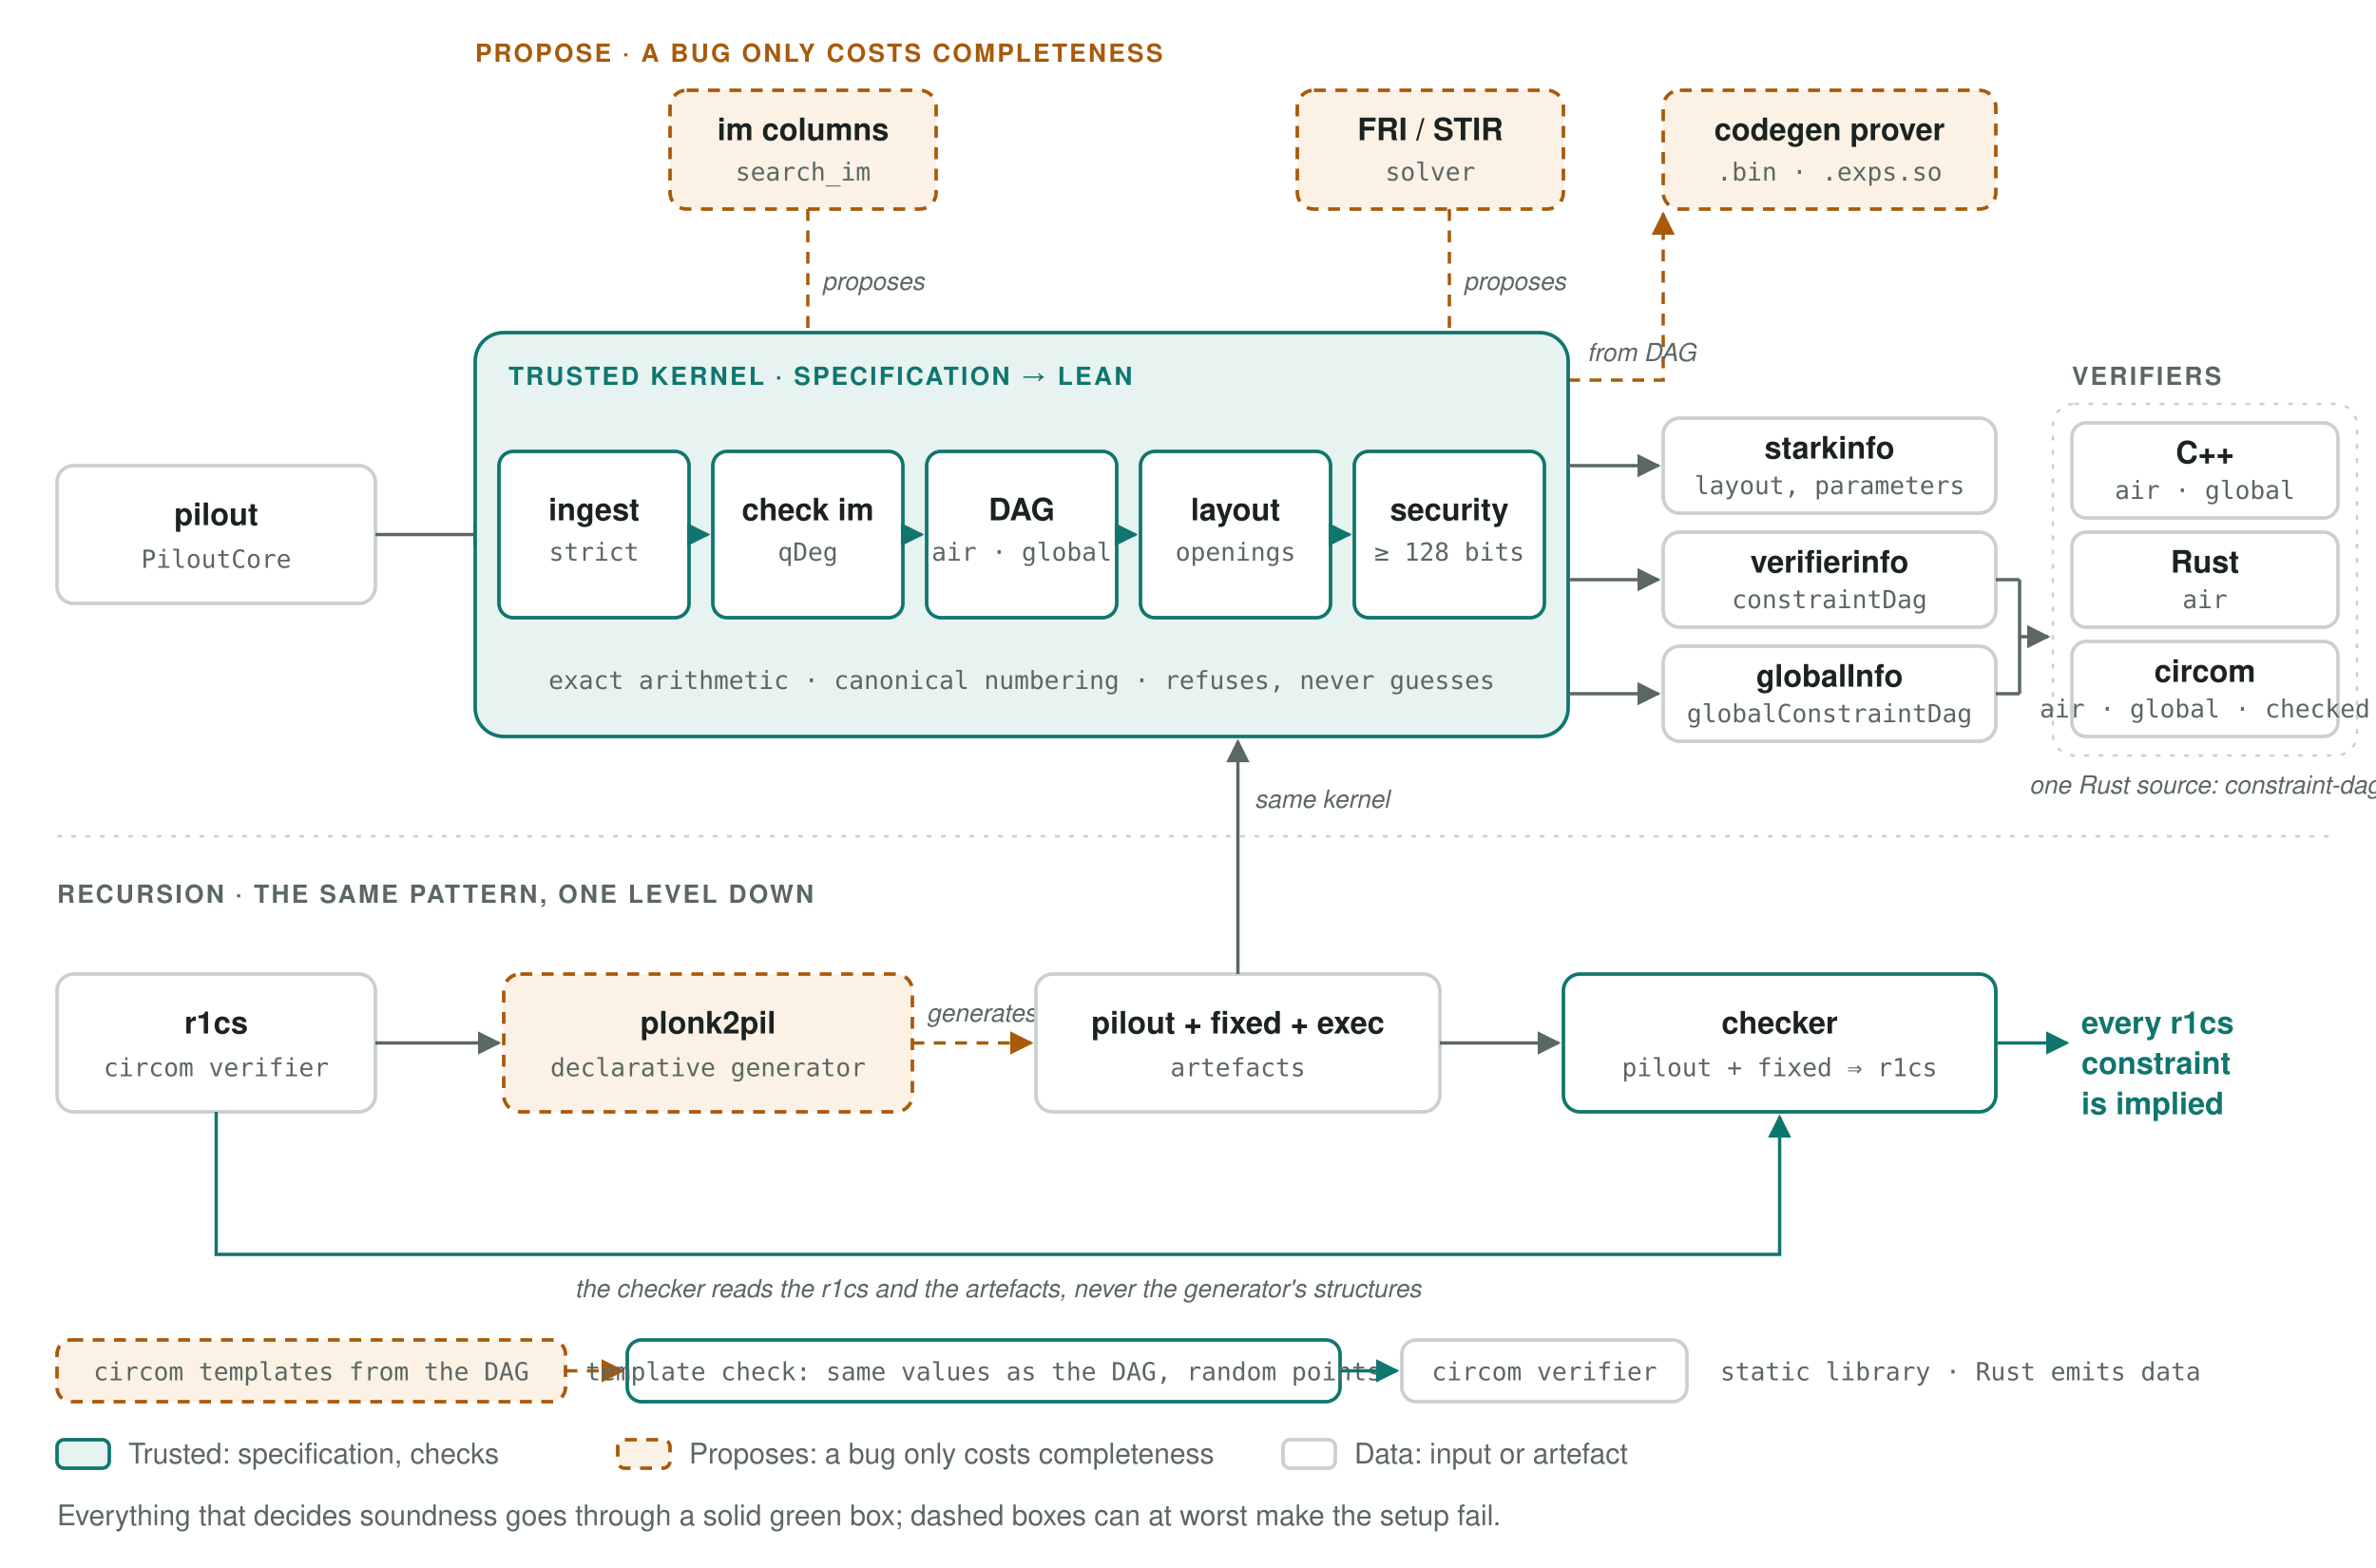
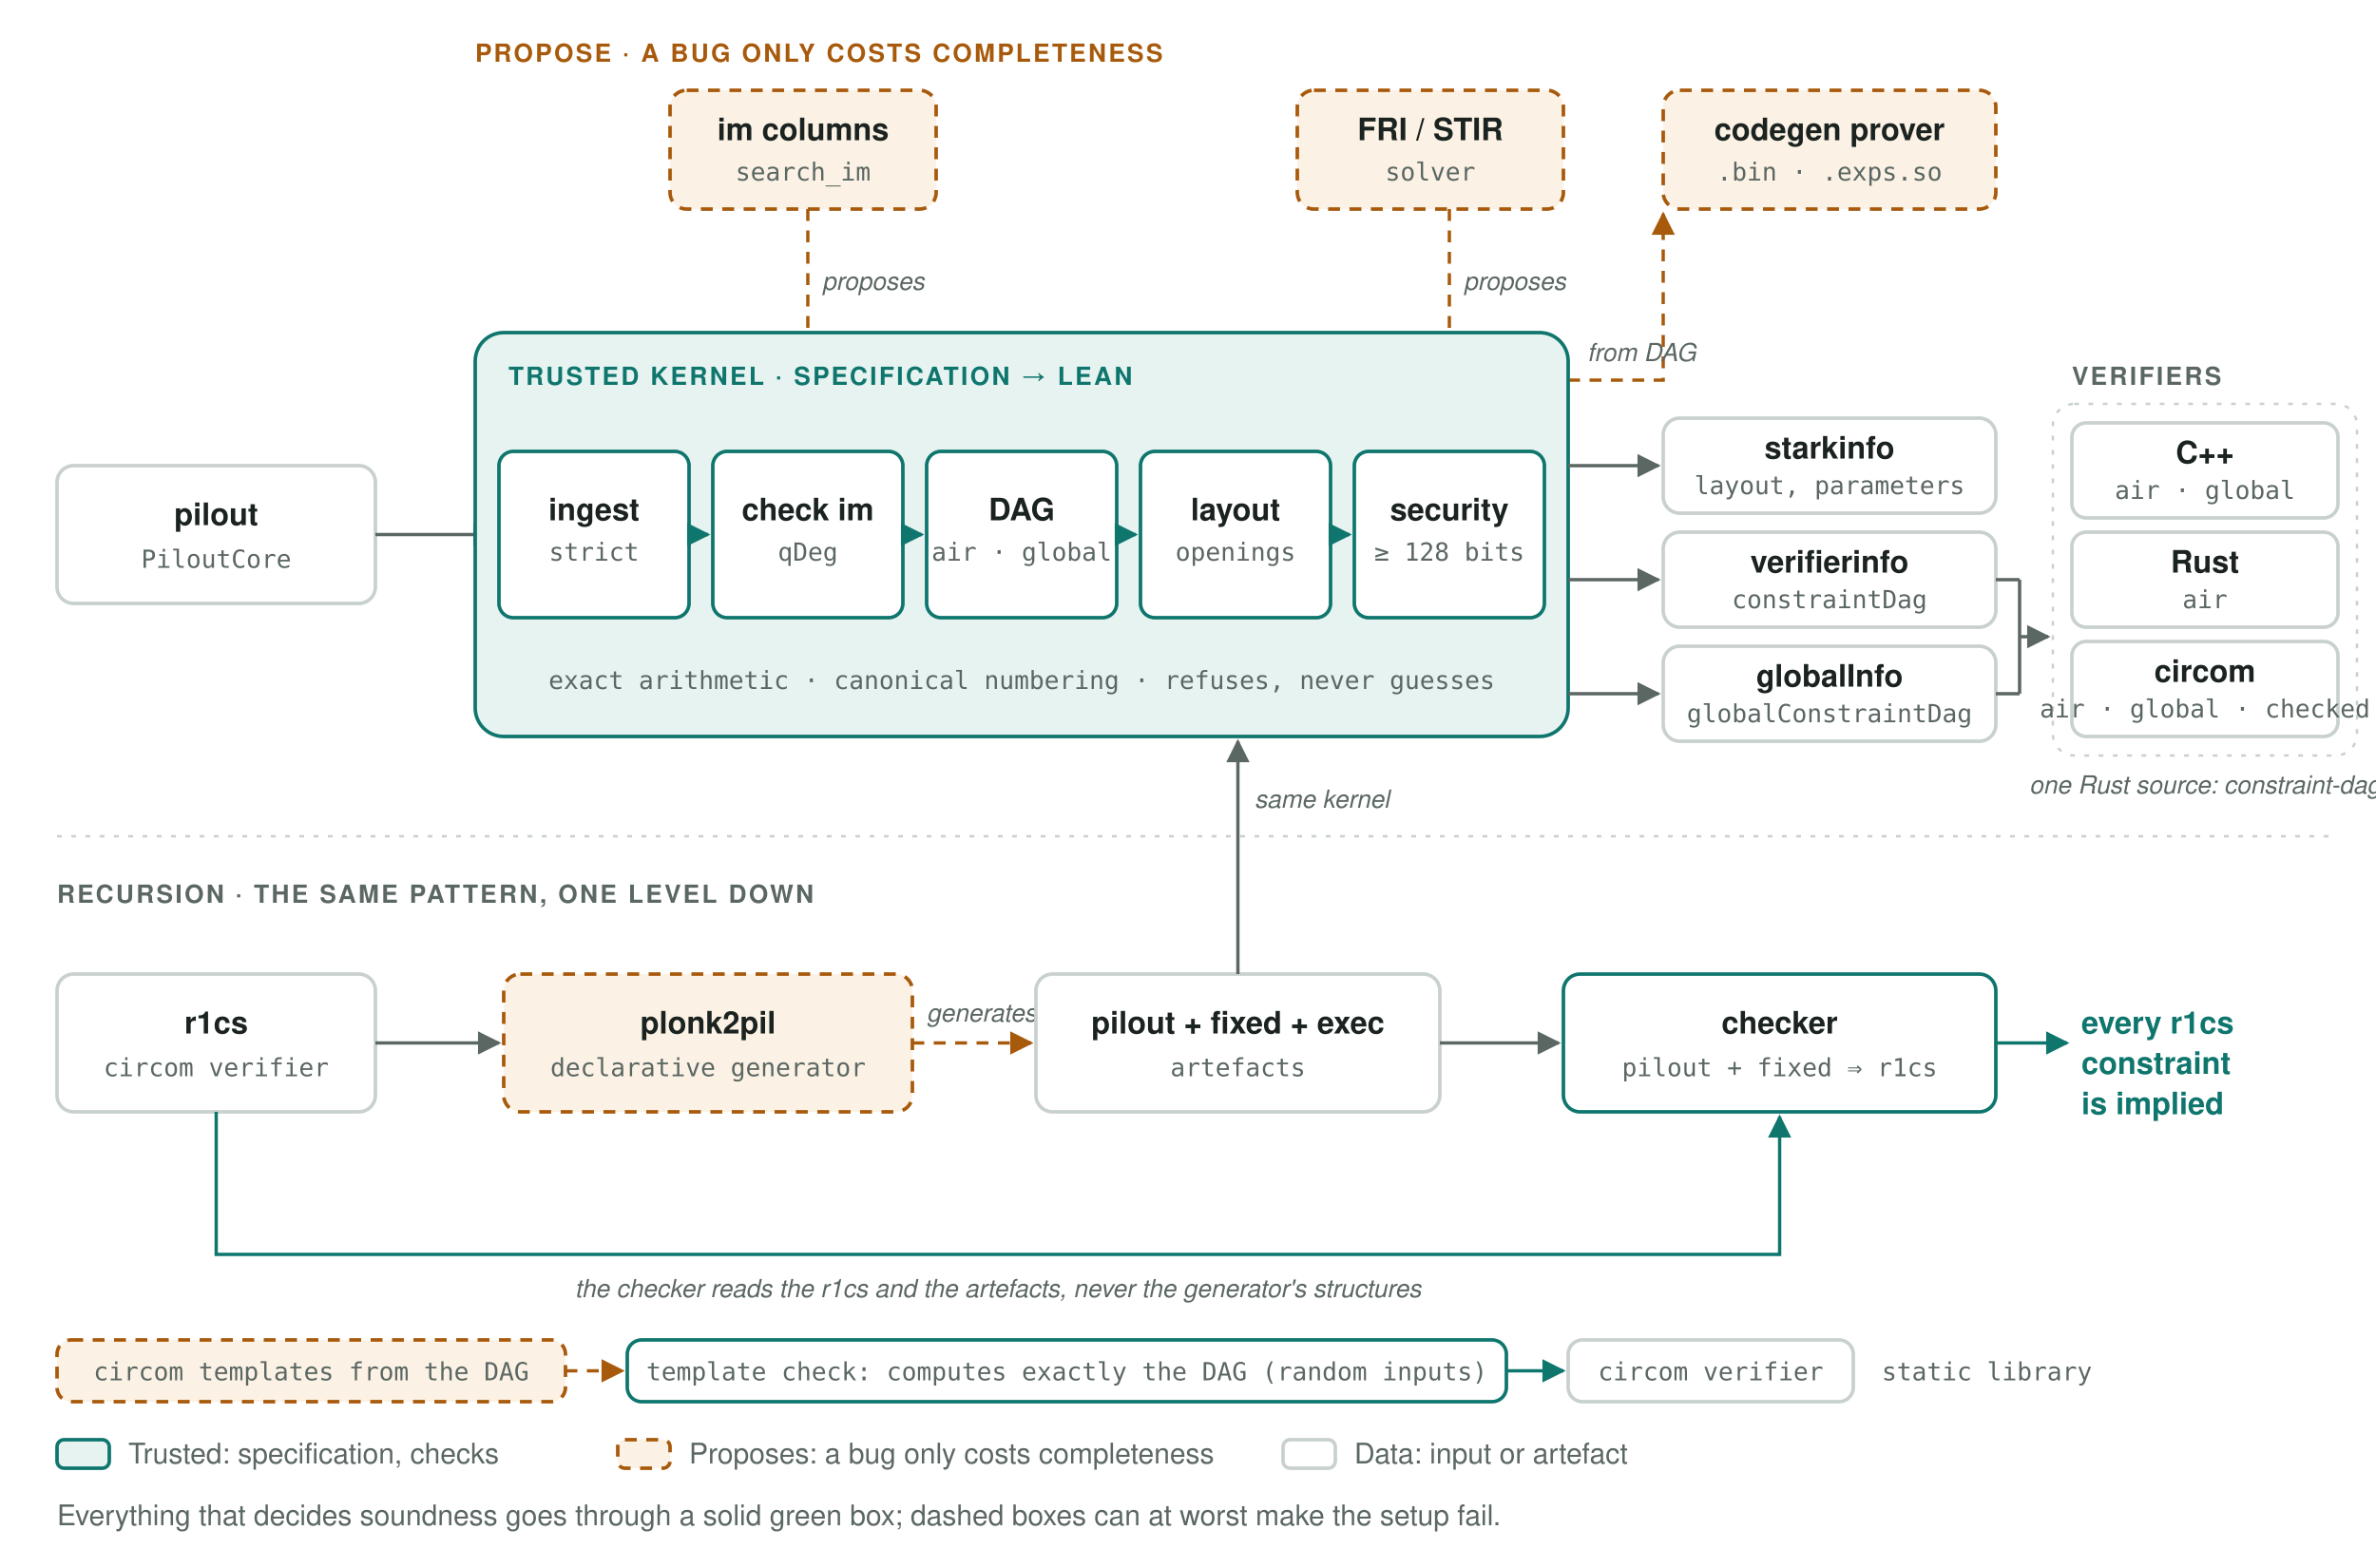
<svg xmlns="http://www.w3.org/2000/svg" viewBox="0 0 1000 660" width="1000" height="660" role="img" aria-label="Diagram: heuristics propose, the trusted kernel checks and produces the starkinfo, the air constraint DAG and the global constraint DAG, which every verifier reads through one Rust crate; the circom templates rendered from the DAG are checked against it at setup; in recursion, plonk2pil generates the artefacts and a trusted checker verifies they imply every r1cs constraint.">
  <style>
  .bg { fill: #ffffff; }
  .fg { fill: #1b2321; }
  .k-frame { fill: #e6f3f1; stroke: #0f766e; stroke-width: 1.5; }
  .t-box { fill: #ffffff; stroke: #0f766e; stroke-width: 1.5; }
  .p-box { fill: #fbf1e4; stroke: #a85a0c; stroke-width: 1.5; stroke-dasharray: 5 4; }
  .d-box { fill: #ffffff; stroke: #c9d1ce; stroke-width: 1.5; }
  .band { fill: none; stroke: #c9d1ce; stroke-width: 1; stroke-dasharray: 2 4; }
  text { font-family: "IBM Plex Sans", system-ui, -apple-system, "Segoe UI", Helvetica, Arial, sans-serif; }
  .lbl { font-size: 13px; font-weight: 600; fill: #1b2321; }
  .sub { font-size: 10.5px; font-family: "IBM Plex Mono", ui-monospace, Menlo, Consolas, monospace; fill: #5b6763; }
  .eyebrow { font-size: 10.5px; font-weight: 600; letter-spacing: 0.09em; }
  .tk { fill: #0f766e; } .pk { fill: #a85a0c; } .mk { fill: #5b6763; } .ah { fill: #5b6763; }
  .edge { stroke: #5b6763; stroke-width: 1.4; fill: none; }
  .edge.p { stroke: #a85a0c; stroke-dasharray: 5 4; }
  .edge.t { stroke: #0f766e; }
  .elbl { font-size: 10.5px; fill: #5b6763; font-style: italic; }
  .note { font-size: 12px; fill: #5b6763; }
  @media (prefers-color-scheme: dark) {
    .bg { fill: #0d1117; } .fg { fill: #e3e9e6; }
    .k-frame { fill: #15302c; stroke: #4fd1c0; } .t-box { fill: #161b22; stroke: #4fd1c0; }
    .p-box { fill: #33260f; stroke: #f0b061; } .d-box { fill: #161b22; stroke: #36403d; } .band { stroke: #36403d; }
    .lbl { fill: #e3e9e6; } .sub, .elbl, .note { fill: #98a5a0; }
    .tk { fill: #4fd1c0; } .pk { fill: #f0b061; } .mk, .ah { fill: #98a5a0; }
    .edge { stroke: #98a5a0; } .edge.p { stroke: #f0b061; } .edge.t { stroke: #4fd1c0; }
  }
</style>
  <rect width="1000" height="660" class="bg" />
  <defs>
    <marker id="a" viewBox="0 0 10 10" refX="9" refY="5" markerWidth="7" markerHeight="7" orient="auto-start-reverse">
      <path d="M0 0 L10 5 L0 10 z" class="ah" />
    </marker>
    <marker id="ap" viewBox="0 0 10 10" refX="9" refY="5" markerWidth="7" markerHeight="7" orient="auto-start-reverse">
      <path d="M0 0 L10 5 L0 10 z" class="pk" />
    </marker>
    <marker id="at" viewBox="0 0 10 10" refX="9" refY="5" markerWidth="7" markerHeight="7" orient="auto-start-reverse">
      <path d="M0 0 L10 5 L0 10 z" class="tk" />
    </marker>
  </defs>
  <text x="200" y="26" class="eyebrow pk">PROPOSE · A BUG ONLY COSTS COMPLETENESS</text>
  <rect x="282" y="38" width="112" height="50" rx="7" class="p-box" />
  <text x="338" y="59" text-anchor="middle" class="lbl">im columns</text>
  <text x="338" y="76" text-anchor="middle" class="sub">search_im</text>
  <rect x="546" y="38" width="112" height="50" rx="7" class="p-box" />
  <text x="602" y="59" text-anchor="middle" class="lbl">FRI / STIR</text>
  <text x="602" y="76" text-anchor="middle" class="sub">solver</text>
  <rect x="700" y="38" width="140" height="50" rx="7" class="p-box" />
  <text x="770" y="59" text-anchor="middle" class="lbl">codegen prover</text>
  <text x="770" y="76" text-anchor="middle" class="sub">.bin · .exps.so</text>
  <path d="M340 88 V188" class="edge p" marker-end="url(#ap)" />
  <text x="346" y="122" class="elbl">proposes</text>
  <path d="M610 88 V188" class="edge p" marker-end="url(#ap)" />
  <text x="616" y="122" class="elbl">proposes</text>
  <path d="M660 160 H700 V90" class="edge p" marker-end="url(#ap)" />
  <text x="668" y="152" class="elbl">from DAG</text>
  <rect x="24" y="196" width="134" height="58" rx="7" class="d-box" />
  <text x="91" y="221" text-anchor="middle" class="lbl">pilout</text>
  <text x="91" y="239" text-anchor="middle" class="sub">PiloutCore</text>
  <path d="M158 225 H208" class="edge" marker-end="url(#a)" />
  <rect x="200" y="140" width="460" height="170" rx="12" class="k-frame" />
  <text x="214" y="162" class="eyebrow tk">TRUSTED KERNEL · SPECIFICATION → LEAN</text>
  <rect x="210" y="190" width="80" height="70" rx="6" class="t-box" />
  <text x="250" y="219" text-anchor="middle" class="lbl">ingest</text>
  <text x="250" y="236" text-anchor="middle" class="sub">strict</text>
  <rect x="300" y="190" width="80" height="70" rx="6" class="t-box" />
  <text x="340" y="219" text-anchor="middle" class="lbl">check im</text>
  <text x="340" y="236" text-anchor="middle" class="sub">qDeg</text>
  <rect x="390" y="190" width="80" height="70" rx="6" class="t-box" />
  <text x="430" y="219" text-anchor="middle" class="lbl">DAG</text>
  <text x="430" y="236" text-anchor="middle" class="sub">air · global</text>
  <rect x="480" y="190" width="80" height="70" rx="6" class="t-box" />
  <text x="520" y="219" text-anchor="middle" class="lbl">layout</text>
  <text x="520" y="236" text-anchor="middle" class="sub">openings</text>
  <rect x="570" y="190" width="80" height="70" rx="6" class="t-box" />
  <text x="610" y="219" text-anchor="middle" class="lbl">security</text>
  <text x="610" y="236" text-anchor="middle" class="sub">≥ 128 bits</text>
  <path d="M290 225 H298" class="edge t" marker-end="url(#at)" />
  <path d="M380 225 H388" class="edge t" marker-end="url(#at)" />
  <path d="M470 225 H478" class="edge t" marker-end="url(#at)" />
  <path d="M560 225 H568" class="edge t" marker-end="url(#at)" />
  <text x="430" y="290" text-anchor="middle" class="sub">exact arithmetic · canonical numbering · refuses, never guesses</text>
  <path d="M660 196 H698" class="edge" marker-end="url(#a)" />
  <path d="M660 244 H698" class="edge" marker-end="url(#a)" />
  <path d="M660 292 H698" class="edge" marker-end="url(#a)" />
  <rect x="700" y="176" width="140" height="40" rx="7" class="d-box" />
  <text x="770" y="193" text-anchor="middle" class="lbl">starkinfo</text>
  <text x="770" y="208" text-anchor="middle" class="sub">layout, parameters</text>
  <rect x="700" y="224" width="140" height="40" rx="7" class="d-box" />
  <text x="770" y="241" text-anchor="middle" class="lbl">verifierinfo</text>
  <text x="770" y="256" text-anchor="middle" class="sub">constraintDag</text>
  <rect x="700" y="272" width="140" height="40" rx="7" class="d-box" />
  <text x="770" y="289" text-anchor="middle" class="lbl">globalInfo</text>
  <text x="770" y="304" text-anchor="middle" class="sub">globalConstraintDag</text>
  <text x="872" y="162" class="eyebrow mk">VERIFIERS</text>
  <rect x="864" y="170" width="128" height="148" rx="9" class="band" />
  <path d="M840 244 H850 M840 292 H850 M850 244 V292" class="edge" />
  <path d="M850 268 H862" class="edge" marker-end="url(#a)" />
  <rect x="872" y="178" width="112" height="40" rx="6" class="d-box" />
  <text x="928" y="195" text-anchor="middle" class="lbl">C++</text>
  <text x="928" y="210" text-anchor="middle" class="sub">air · global</text>
  <rect x="872" y="224" width="112" height="40" rx="6" class="d-box" />
  <text x="928" y="241" text-anchor="middle" class="lbl">Rust</text>
  <text x="928" y="256" text-anchor="middle" class="sub">air</text>
  <rect x="872" y="270" width="112" height="40" rx="6" class="d-box" />
  <text x="928" y="287" text-anchor="middle" class="lbl">circom</text>
  <text x="928" y="302" text-anchor="middle" class="sub">air · global · checked</text>
  <text x="928" y="334" text-anchor="middle" class="elbl">one Rust source: constraint-dag</text>
  <line x1="24" y1="352" x2="984" y2="352" class="band" />
  <text x="24" y="380" class="eyebrow mk">RECURSION · THE SAME PATTERN, ONE LEVEL DOWN</text>
  <rect x="24" y="410" width="134" height="58" rx="7" class="d-box" />
  <text x="91" y="435" text-anchor="middle" class="lbl">r1cs</text>
  <text x="91" y="453" text-anchor="middle" class="sub">circom verifier</text>
  <path d="M158 439 H210" class="edge" marker-end="url(#a)" />
  <rect x="212" y="410" width="172" height="58" rx="7" class="p-box" />
  <text x="298" y="435" text-anchor="middle" class="lbl">plonk2pil</text>
  <text x="298" y="453" text-anchor="middle" class="sub">declarative generator</text>
  <path d="M384 439 H434" class="edge p" marker-end="url(#ap)" />
  <text x="390" y="430" class="elbl">generates</text>
  <rect x="436" y="410" width="170" height="58" rx="7" class="d-box" />
  <text x="521" y="435" text-anchor="middle" class="lbl">pilout + fixed + exec</text>
  <text x="521" y="453" text-anchor="middle" class="sub">artefacts</text>
  <path d="M606 439 H656" class="edge" marker-end="url(#a)" />
  <rect x="658" y="410" width="182" height="58" rx="7" class="t-box" />
  <text x="749" y="435" text-anchor="middle" class="lbl">checker</text>
  <text x="749" y="453" text-anchor="middle" class="sub">pilout + fixed ⇒ r1cs</text>
  <path d="M840 439 H870" class="edge t" marker-end="url(#at)" />
  <text x="876" y="435" class="lbl tk">every r1cs</text>
  <text x="876" y="452" class="lbl tk">constraint</text>
  <text x="876" y="469" class="lbl tk">is implied</text>
  <path d="M91 468 V528 H749 V470" class="edge t" marker-end="url(#at)" />
  <text x="420" y="546" text-anchor="middle" class="elbl">the checker reads the r1cs and the artefacts, never the generator's structures</text>
  <path d="M521 410 V312" class="edge" marker-end="url(#a)" />
  <text x="528" y="340" class="elbl">same kernel</text>
  <rect x="24" y="564" width="214" height="26" rx="6" class="p-box" />
  <text x="131" y="581" text-anchor="middle" class="sub">circom templates from the DAG</text>
  <path d="M238 577 H262" class="edge p" marker-end="url(#ap)" />
-   <rect x="264" y="564" width="300" height="26" rx="6" class="t-box" />
-   <text x="414" y="581" text-anchor="middle" class="sub">template check: same values as the DAG, random points</text>
-   <path d="M564 577 H588" class="edge t" marker-end="url(#at)" />
-   <rect x="590" y="564" width="120" height="26" rx="6" class="d-box" />
-   <text x="650" y="581" text-anchor="middle" class="sub">circom verifier</text>
-   <text x="724" y="581" class="sub">static library · Rust emits data</text>
+   <rect x="264" y="564" width="370" height="26" rx="6" class="t-box" />
+   <text x="449" y="581" text-anchor="middle" class="sub">template check: computes exactly the DAG (random inputs)</text>
+   <path d="M634 577 H658" class="edge t" marker-end="url(#at)" />
+   <rect x="660" y="564" width="120" height="26" rx="6" class="d-box" />
+   <text x="720" y="581" text-anchor="middle" class="sub">circom verifier</text>
+   <text x="792" y="581" class="sub">static library</text>
  <rect x="24" y="606" width="22" height="12" rx="3" class="k-frame" />
  <text x="54" y="616" class="note">Trusted: specification, checks</text>
  <rect x="260" y="606" width="22" height="12" rx="3" class="p-box" />
  <text x="290" y="616" class="note">Proposes: a bug only costs completeness</text>
  <rect x="540" y="606" width="22" height="12" rx="3" class="d-box" />
  <text x="570" y="616" class="note">Data: input or artefact</text>
  <text x="24" y="642" class="note">Everything that decides soundness goes through a solid green box; dashed boxes can at worst make the setup fail.</text>
</svg>
